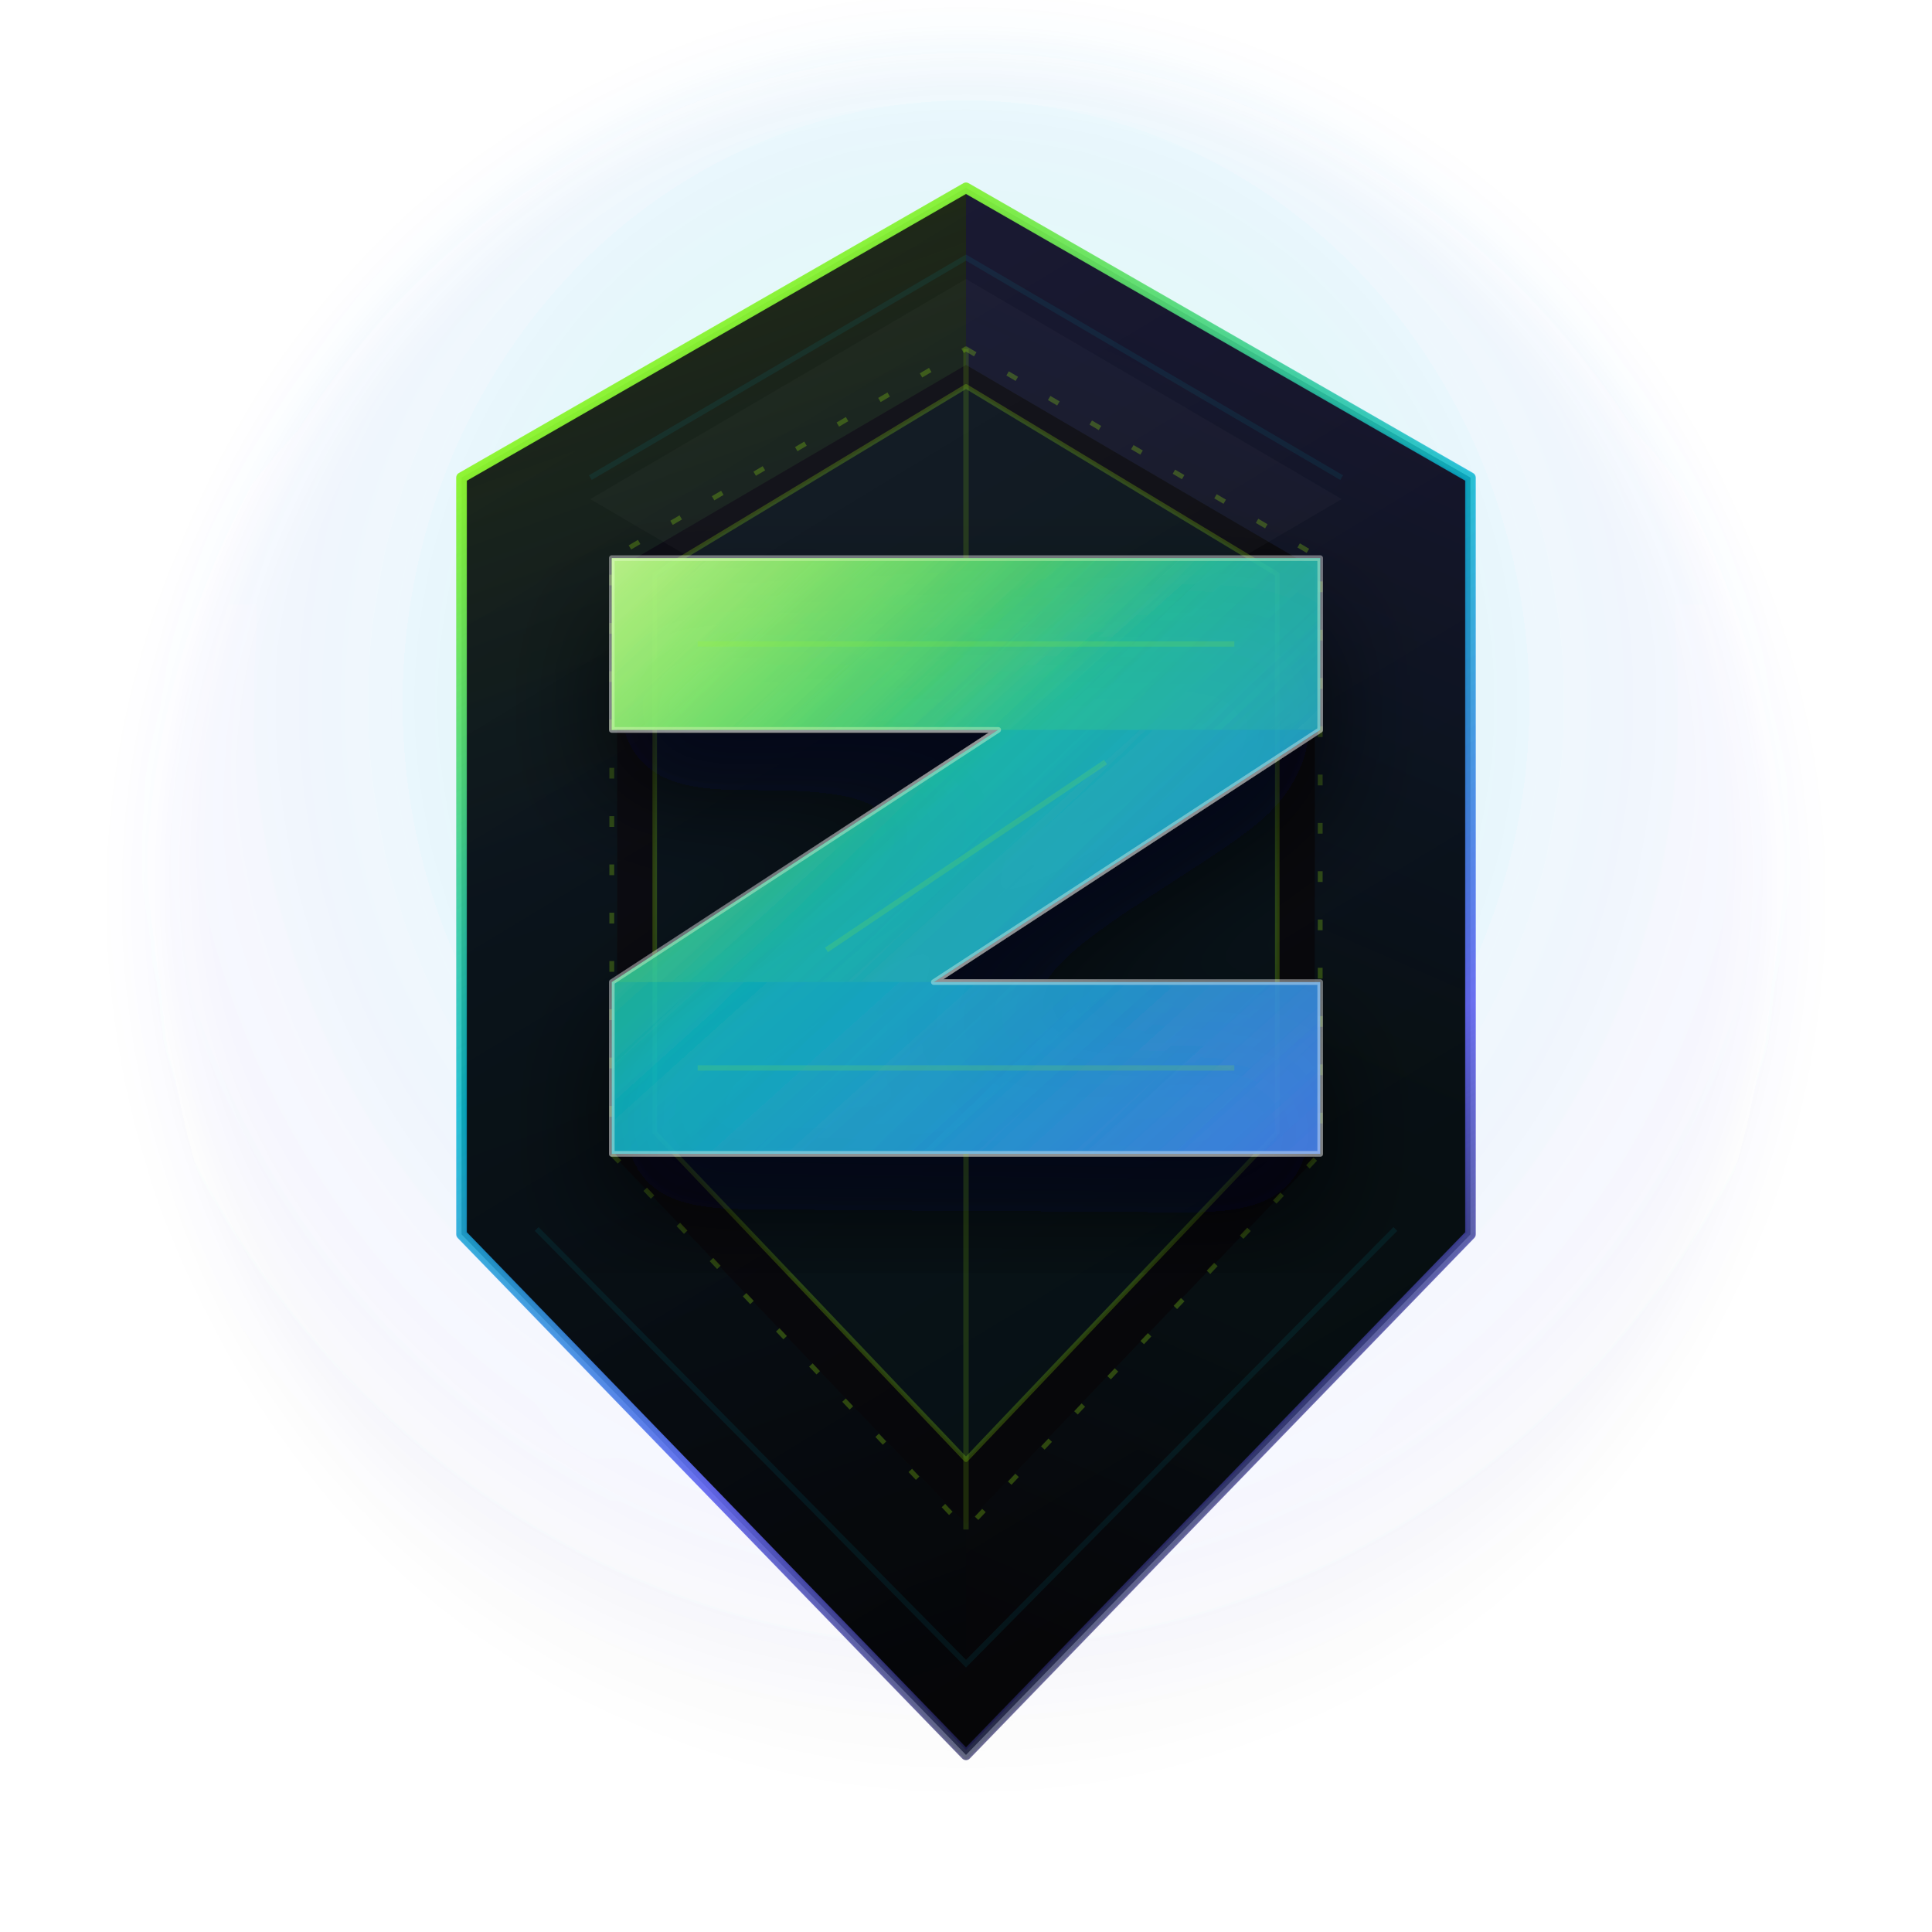
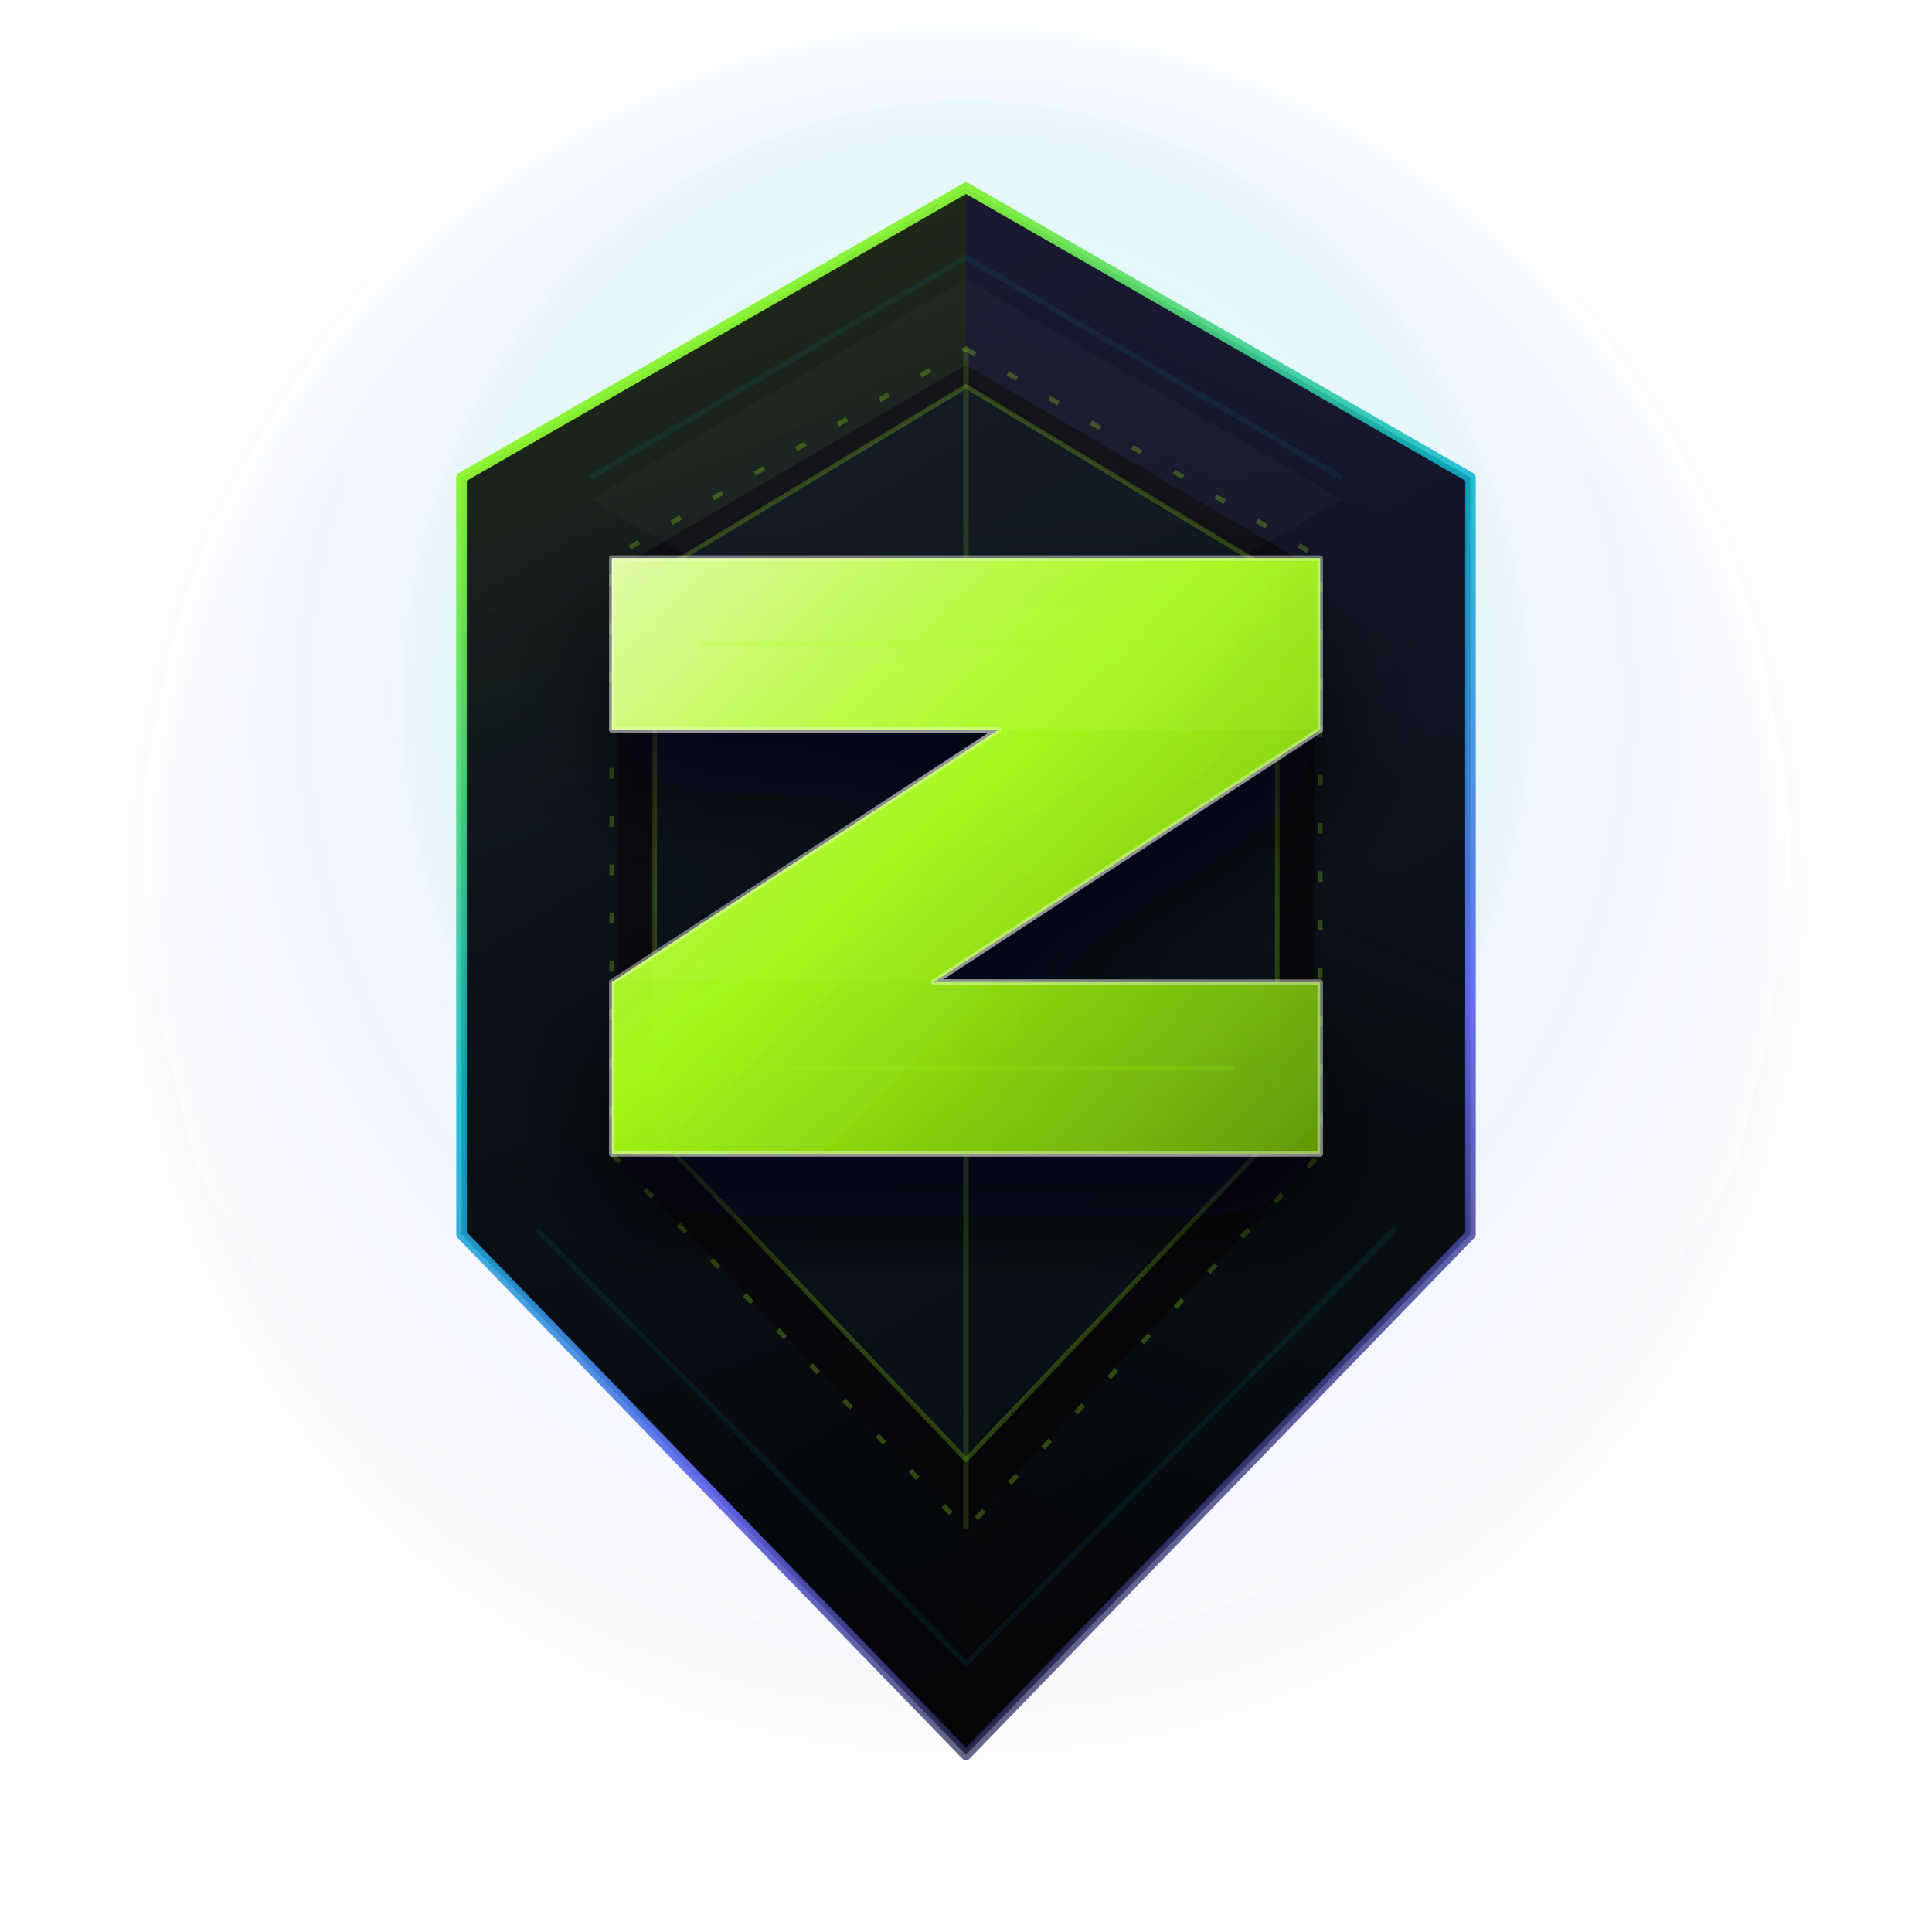
<svg xmlns="http://www.w3.org/2000/svg" class="zian-monolith-signet zian-monolith-signet--hero" viewBox="0 0 360 360" focusable="false" role="img" aria-labelledby="zian-monolith-title zian-monolith-description" style="--zian-rim-gradient: url(#zian-monolith-rim-gradient);">
  <defs>
    <radialGradient id="zian-monolith-aura-gradient" cx="50%" cy="38%" r="62%">
      <stop offset="0" stop-color="#a3ff12" stop-opacity="0.18" />
      <stop offset="0.45" stop-color="#06b6d4" stop-opacity="0.12" />
      <stop offset="0.8" stop-color="#6366f1" stop-opacity="0.06" />
      <stop offset="1" stop-color="#000000" stop-opacity="0" />
    </radialGradient>
    <linearGradient id="zian-monolith-shell-gradient" x1="100" y1="58" x2="250" y2="306" gradientUnits="userSpaceOnUse">
      <stop offset="0" stop-color="#11111a" />
      <stop offset="0.42" stop-color="#0a0a0f" />
      <stop offset="1" stop-color="#050507" />
    </linearGradient>
    <linearGradient id="zian-monolith-shell-left-gradient" x1="91" y1="70" x2="177" y2="310" gradientUnits="userSpaceOnUse">
      <stop offset="0" stop-color="#a3ff12" stop-opacity="0.12" />
      <stop offset="0.36" stop-color="#06b6d4" stop-opacity="0.06" />
      <stop offset="1" stop-color="#050507" stop-opacity="0.1" />
    </linearGradient>
    <linearGradient id="zian-monolith-shell-right-gradient" x1="259" y1="82" x2="166" y2="295" gradientUnits="userSpaceOnUse">
      <stop offset="0" stop-color="#6366f1" stop-opacity="0.14" />
      <stop offset="0.48" stop-color="#06b6d4" stop-opacity="0.05" />
      <stop offset="1" stop-color="#050507" stop-opacity="0.12" />
    </linearGradient>
    <linearGradient id="zian-monolith-z-body-gradient" x1="95" y1="93" x2="249" y2="264" gradientUnits="userSpaceOnUse">
-       <stop offset="0" stop-color="#a3ff12" stop-opacity="0.92" />
-       <stop offset="0.42" stop-color="#06b6d4" stop-opacity="0.85" />
-       <stop offset="1" stop-color="#6366f1" stop-opacity="0.95" />
+       <stop offset="0" stop-color="#d4ff6e" stop-opacity="0.95" />
+       <stop offset="0.42" stop-color="#a3ff12" stop-opacity="0.95" />
+       <stop offset="1" stop-color="#4a7300" stop-opacity="0.95" />
    </linearGradient>
    <linearGradient id="zian-monolith-z-highlight-gradient" x1="100" y1="91" x2="240" y2="236" gradientUnits="userSpaceOnUse">
-       <stop offset="0" stop-color="#ffffff" stop-opacity="0.65" />
-       <stop offset="0.38" stop-color="#a3ff12" stop-opacity="0.28" />
-       <stop offset="1" stop-color="#06b6d4" stop-opacity="0.1" />
+       <stop offset="0" stop-color="#ffffff" stop-opacity="0.7" />
+       <stop offset="0.4" stop-color="#d4ff6e" stop-opacity="0.32" />
+       <stop offset="1" stop-color="#a3ff12" stop-opacity="0.08" />
    </linearGradient>
    <linearGradient id="zian-monolith-rim-gradient" x1="108" y1="54" x2="258" y2="290" gradientUnits="userSpaceOnUse">
      <stop offset="0" stop-color="#a3ff12" stop-opacity="0.85" />
      <stop offset="0.42" stop-color="#06b6d4" stop-opacity="0.6" />
      <stop offset="0.72" stop-color="#6366f1" stop-opacity="0.75" />
      <stop offset="1" stop-color="#1e1b4b" stop-opacity="0.4" />
    </linearGradient>
    <filter id="zian-monolith-inner-shadow" x="-20%" y="-20%" width="140%" height="140%">
      <feDropShadow dx="0" dy="12" stdDeviation="10" flood-color="#050507" flood-opacity="0.75" />
    </filter>
    <filter id="zian-monolith-glow" x="-30%" y="-30%" width="160%" height="160%">
      <feGaussianBlur stdDeviation="6" />
    </filter>
  </defs>
  <g filter="url(#zian-monolith-glow)" opacity="0.85">
    <ellipse cx="180" cy="170" rx="150" ry="160" fill="url(#zian-monolith-aura-gradient)" />
  </g>
  <path d="M180 35 274 89v141l-94 97-94-97V89l94-54Z" fill="url(#zian-monolith-shell-gradient)" stroke="rgba(163, 255, 18, 0.22)" stroke-width="1.25" />
  <path d="M180 35 86 89v141l94 97v-43l-65-68V106l65-38V35Z" fill="url(#zian-monolith-shell-left-gradient)" opacity="0.86" />
  <path d="M180 35 274 89v141l-94 97v-43l65-68V106l-65-38V35Z" fill="url(#zian-monolith-shell-right-gradient)" opacity="0.86" />
  <path d="M180 72 238 107v104l-58 61-58-61V107l58-35Z" fill="rgba(6, 182, 212, 0.06)" stroke="rgba(163, 255, 18, 0.22)" stroke-linejoin="round" stroke-width="0.85" />
  <path d="M180 52 250 93l-70 41-70-41 70-41Z" fill="rgba(255, 255, 255, 0.04)" opacity="0.58" />
  <path d="M180 35 274 89v141l-94 97-94-97V89l94-54Z" fill="none" stroke="url(#zian-monolith-rim-gradient)" stroke-linejoin="round" stroke-width="2" />
  <path d="M180 65 246 104v111l-66 70-66-70V104l66-39Z" fill="none" stroke="rgba(163, 255, 18, 0.32)" stroke-dasharray="2 7" stroke-linejoin="round" stroke-width="0.9" opacity="0.78" />
  <g filter="url(#zian-monolith-inner-shadow)">
    <path d="M114 104h132v32l-72 47h72v32H114v-32l72-47h-72v-32z" fill="url(#zian-monolith-z-body-gradient)" stroke="rgba(255, 255, 255, 0.38)" stroke-linejoin="round" stroke-width="1.05" />
    <path d="M114 104h132v32H114z" fill="url(#zian-monolith-z-highlight-gradient)" />
    <path d="M186 136h60l-72 47h-60z" fill="url(#zian-monolith-z-highlight-gradient)" opacity="0.56" />
    <path d="M114 183h132v32H114z" fill="url(#zian-monolith-z-highlight-gradient)" opacity="0.26" />
  </g>
  <g fill="none" stroke="rgba(163, 255, 18, 0.18)" opacity="0.78">
    <path d="M130 120h100" />
    <path d="M206 142l-52 35" />
    <path d="M130 199h100" />
    <path d="M180 65v39" />
    <path d="M180 215v70" />
  </g>
  <g fill="none" stroke="rgba(6, 182, 212, 0.22)" opacity="0.4">
    <path d="M110 89 180 48 250 89" />
    <path d="M100 229 180 310 260 229" />
  </g>
  <path d="M180 35 274 89v141l-94 97-94-97V89l94-54Z" fill="none" stroke="url(#zian-monolith-rim-gradient)" stroke-linejoin="round" stroke-width="1.85" />
</svg>
